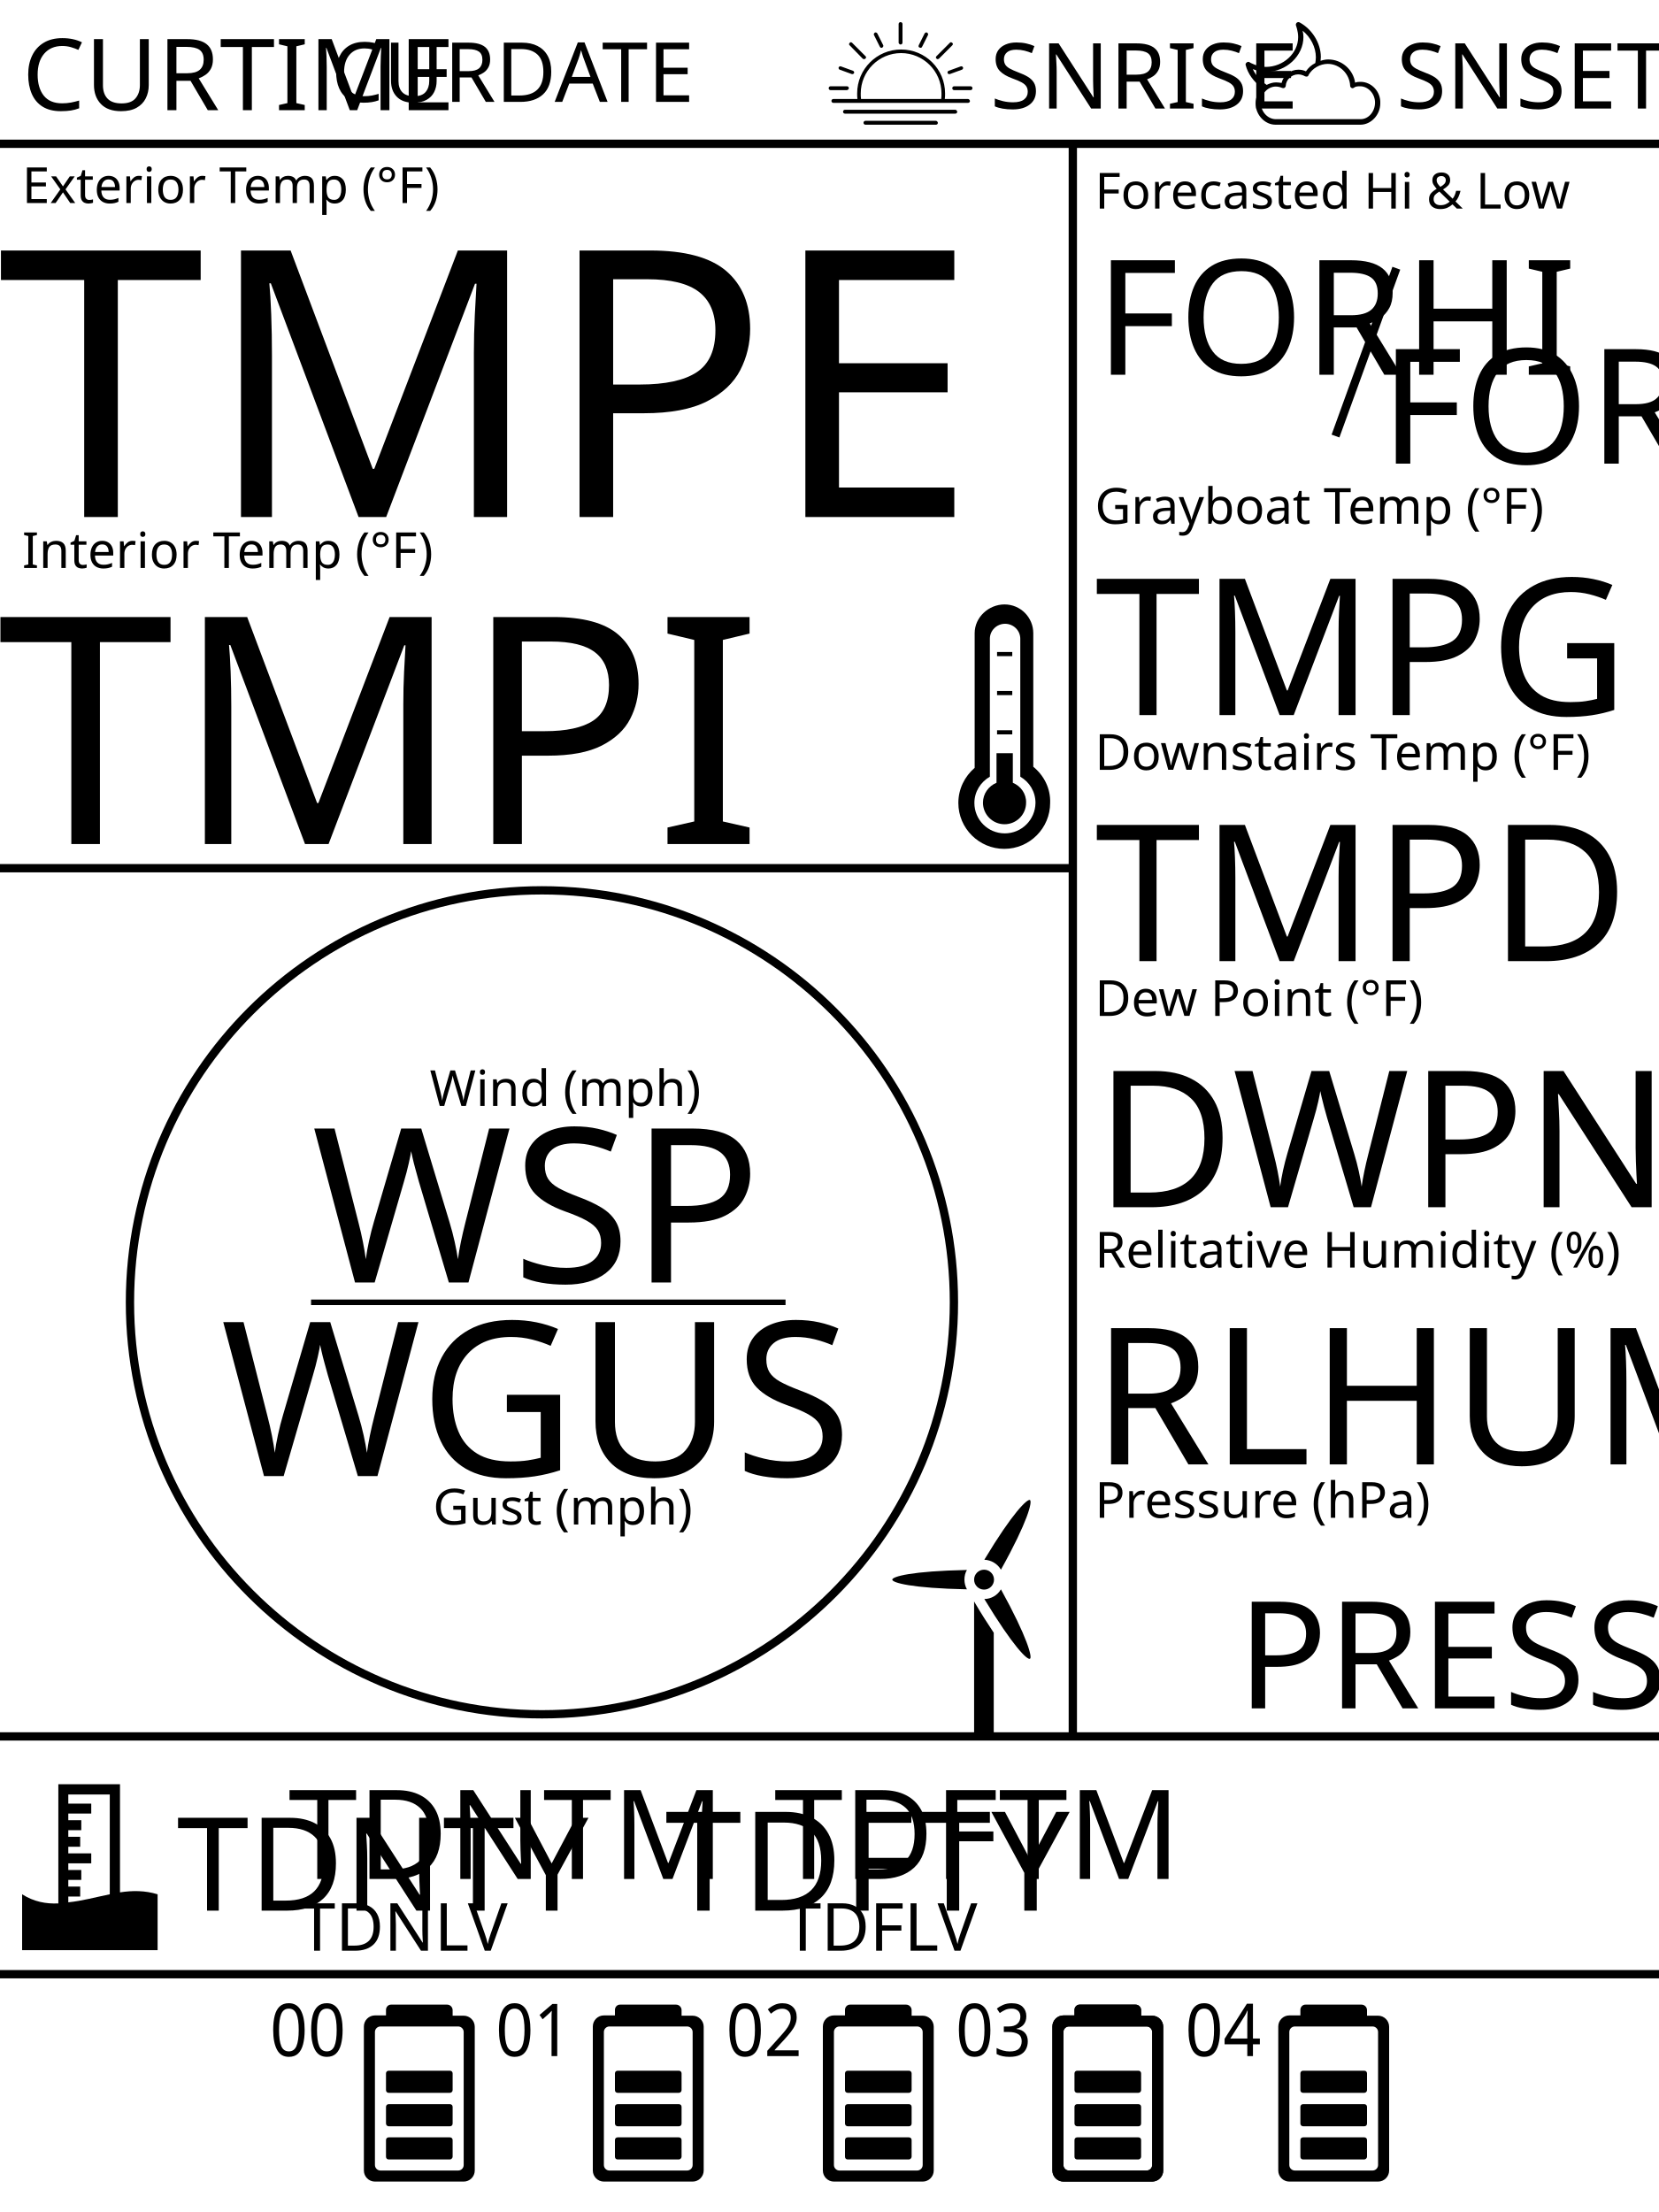
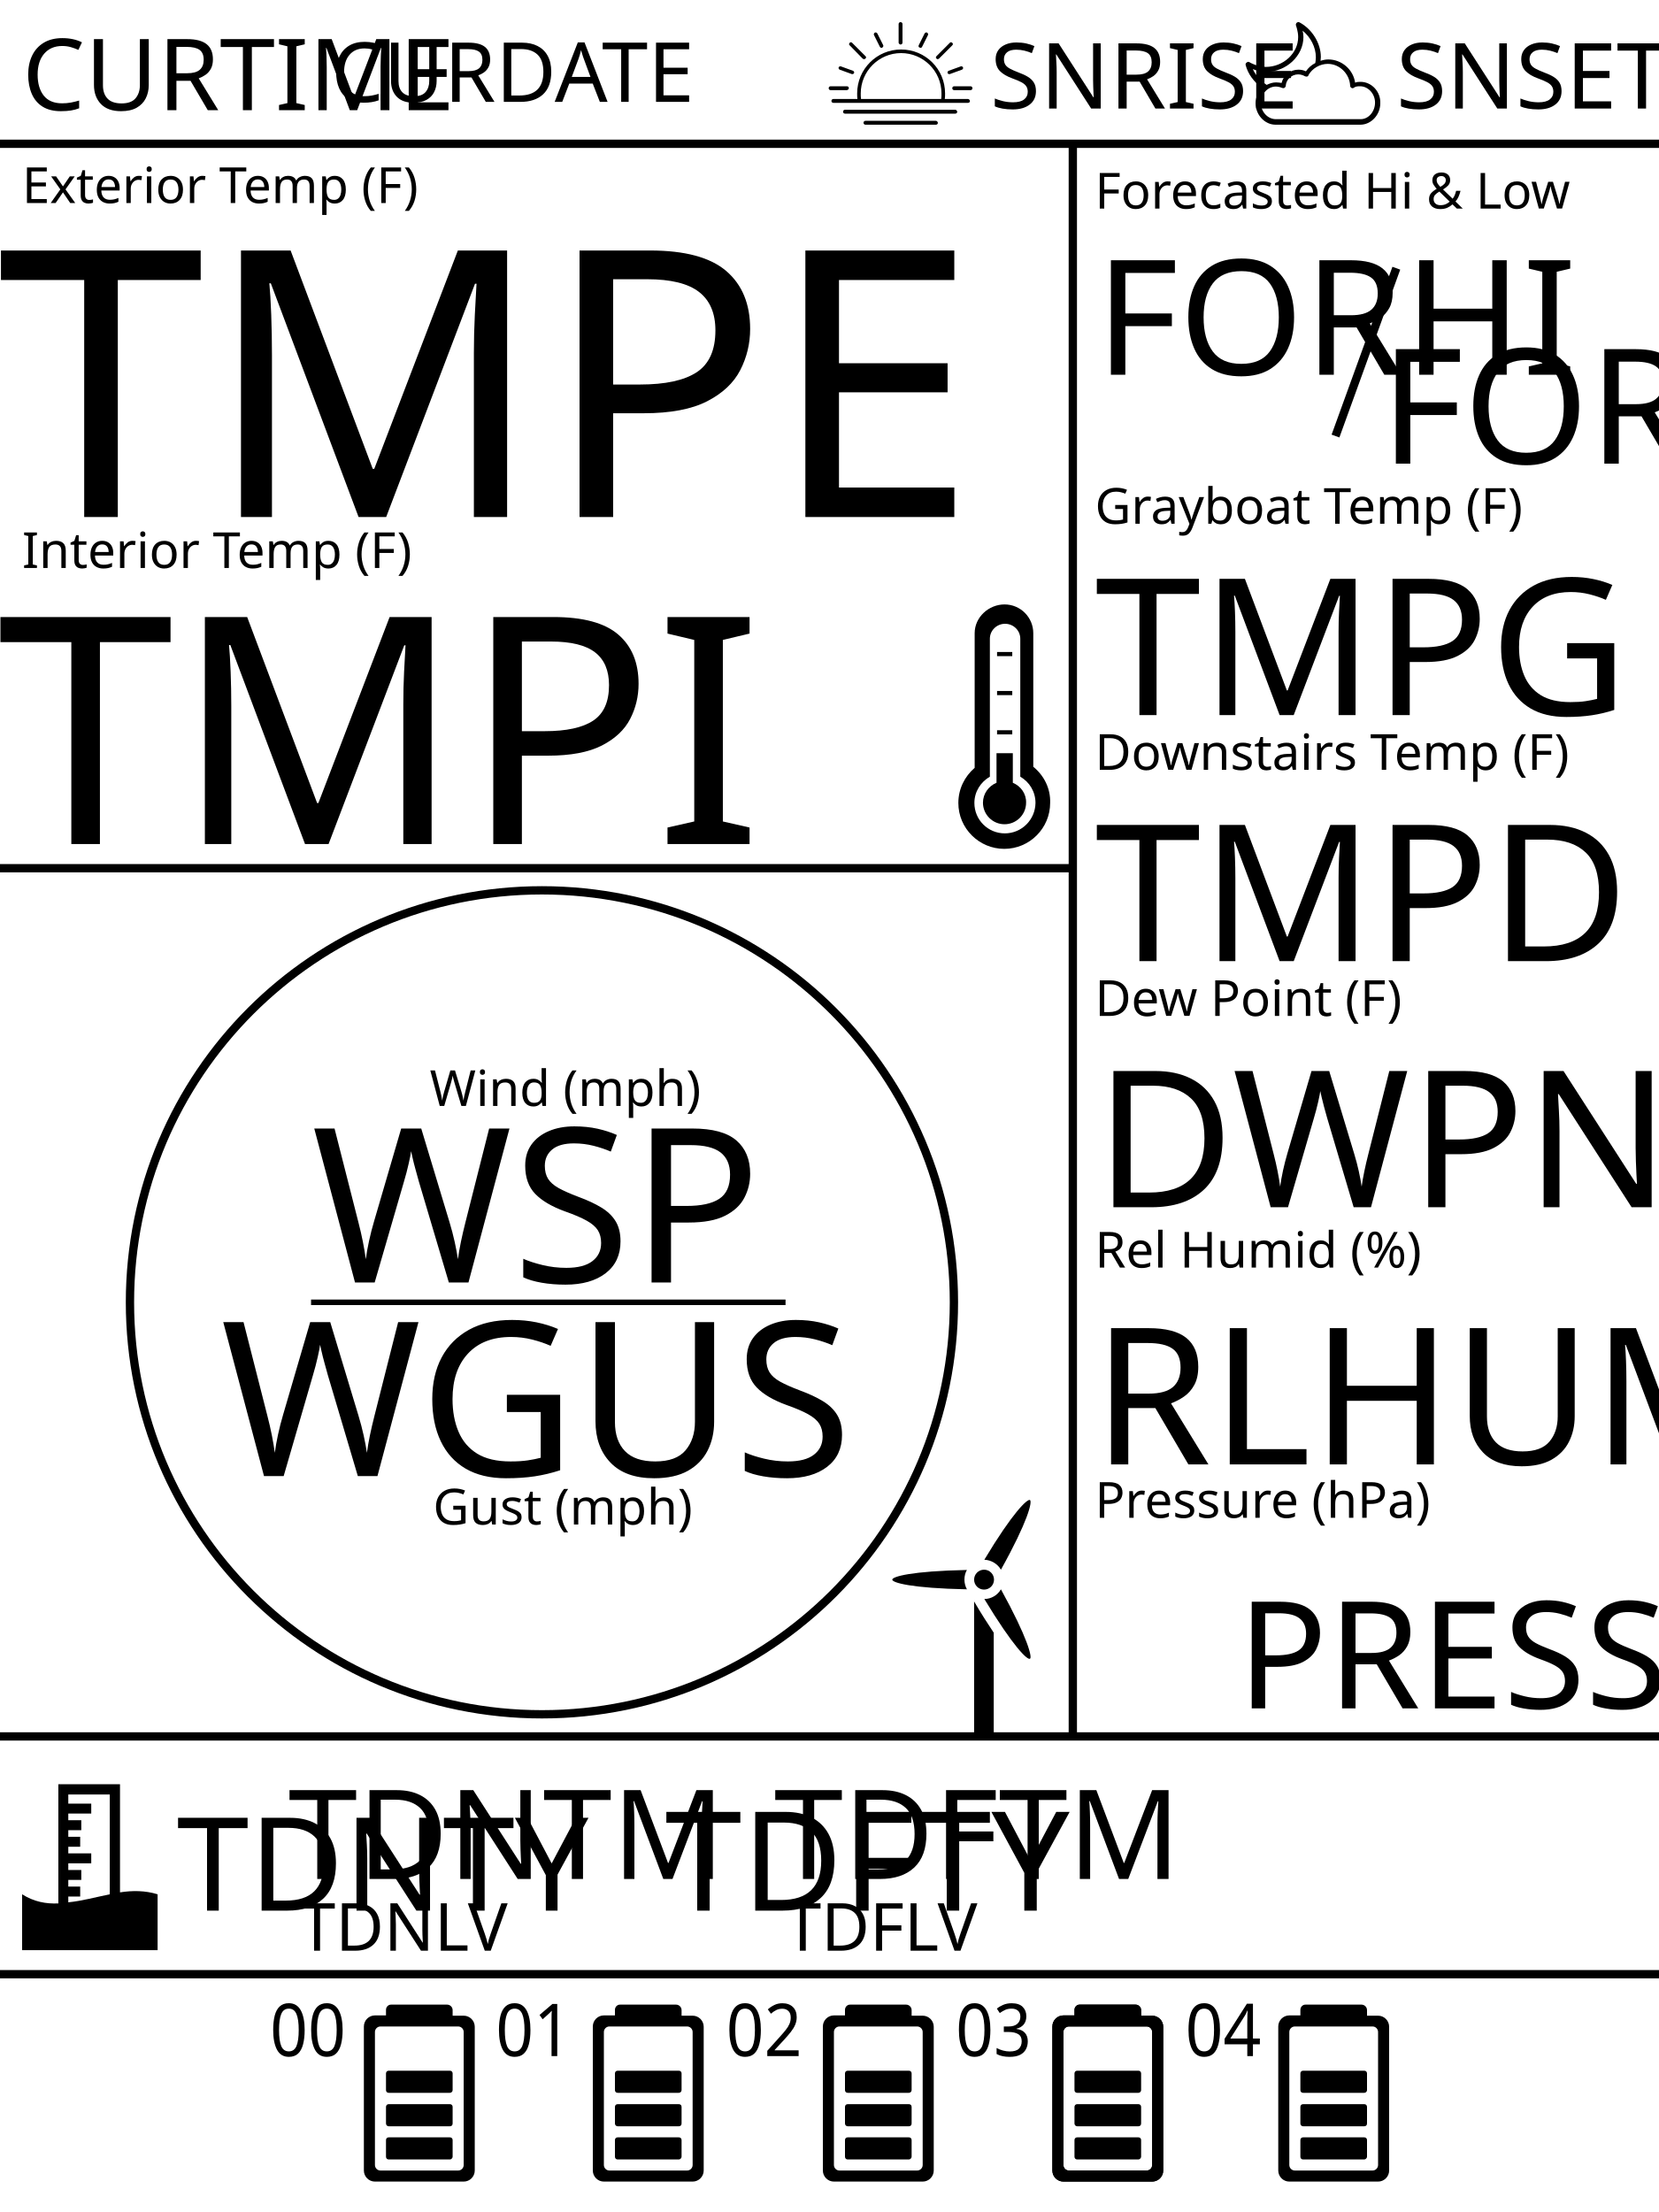
<svg xmlns="http://www.w3.org/2000/svg" version="1.1" id="Layer_1" x="0px" y="0px" viewBox="0 0 600 800" style="enable-background:new 0 0 600 800;" xml:space="preserve">
  <style type="text/css">
	.st0{fill:none;stroke:#000000;stroke-width:3;stroke-miterlimit:10;}
	.st1{font-family:'ArialMT';}
	.st2{font-size:26.4px;}
	.st3{fill-opacity:0;}
	.st4{font-size:45px;}
	.st5{font-size:24px;}
	.st6{font-size:47px;}
	.st7{font-size:50px;}
	.st8{font-size:78px;}
	.st9{font-size:18px;}
	.st10{fill:none;stroke:#000000;stroke-width:2;stroke-miterlimit:10;}
	.st11{font-size:69px;}
	.st12{font-size:54px;}
	.st13{font-size:58px;}
	.st14{font-size:135px;}
	.st15{font-size:115px;}
	.st16{font-size:33px;}
	.st17{font-size:36px;}
	.st18{font-size:30px;}
</style>
  <g id="layout">
    <line class="st0" x1="388" y1="52" x2="388" y2="628" />
    <line class="st0" x1="388" y1="314" x2="0" y2="314" />
    <line class="st0" x1="0" y1="714" x2="600" y2="714" />
    <line class="st0" x1="0" y1="628" x2="600" y2="628" />
    <line class="st0" x1="0" y1="52" x2="600" y2="52" />
  </g>
  <g id="battery_x5F_display">
    <text id="Sensor00" transform="matrix(0.9091 0 0 1 97.625 743.625)" class="st1 st2">00</text>
    <text id="Sensor01" transform="matrix(0.9091 0 0 1 179.2812 743.625)" class="st1 st2">01</text>
    <text id="Sensor02" transform="matrix(0.9091 0 0 1 262.6172 743.625)" class="st1 st2">02</text>
    <text id="Sensor03" transform="matrix(0.9091 0 0 1 345.625 743.625)" class="st1 st2">03</text>
    <text id="Sensor04" transform="matrix(0.9091 0 0 1 428.6641 743.625)" class="st1 st2">04</text>
    <g id="BatSens00">
      <path id="b00Bat4" class="st3" d="M139.7,726.8v2h-4c-2.2,0-4,1.8-4,4v52.3c-0.1,2.2,1.7,4,3.9,4h32.1c2.2,0,4-1.8,4-4V733    c0-2.2-1.8-4-4-4h-4v-2c0-1.1-0.9-2-2-2h-20.1C140.6,724.8,139.7,725.7,139.7,726.8z M165.7,732.9c1.1,0,2,0.9,2,2V783    c0,1.1-0.9,2-2,2h-28.1c-1.1,0-2-0.9-2-2v-48.2c0-1.1,0.9-2,2-2h28.1V732.9z M162.7,773c0.6,0,1,0.4,1,1v6c0,0.6-0.4,1-1,1h-22    c-0.6,0-1-0.4-1-1v-6c0-0.6,0.4-1,1-1H162.7z M162.7,760.9c0.6,0,1,0.4,1,1v6c0,0.6-0.4,1-1,1h-22c-0.6,0-1-0.4-1-1v-6    c0-0.6,0.4-1,1-1H162.7z M162.7,748.9c0.6,0,1,0.4,1,1v6c0,0.6-0.4,1-1,1h-22c-0.6,0-1-0.4-1-1v-6c0-0.6,0.4-1,1-1H162.7z     M162.7,736.9c0.6,0,1,0.4,1,1v6c0,0.6-0.4,1-1,1h-22c-0.6,0-1-0.4-1-1v-6c0-0.6,0.4-1,1-1H162.7z M140.7,760.9h22.1    c0.6,0,1,0.4,1,1v6c0,0.6-0.4,1-1,1h-22.1c-0.6,0-1-0.4-1-1v-6C139.7,761.4,140.1,760.9,140.7,760.9z M140.7,773h22.1    c0.6,0,1,0.4,1,1v6c0,0.6-0.4,1-1,1h-22.1c-0.6,0-1-0.4-1-1v-6C139.7,773.4,140.1,773,140.7,773z M140.7,736.9h22.1    c0.6,0,1,0.4,1,1v6c0,0.6-0.4,1-1,1h-22.1c-0.6,0-1-0.4-1-1v-6C139.7,737.3,140.1,736.9,140.7,736.9z M140.7,748.9h22.1    c0.6,0,1,0.4,1,1v6c0,0.6-0.4,1-1,1h-22.1c-0.6,0-1-0.4-1-1v-6C139.7,749.4,140.1,748.9,140.7,748.9z" />
      <path id="b00Bat3" d="M139.6,768v-6c0-0.6,0.4-1,1-1h22.1c0.6,0,1,0.4,1,1v6c0,0.6-0.4,1-1,1h-22.1C140,769,139.6,768.5,139.6,768    z M163.7,780v-6c0-0.6-0.4-1-1-1h-22.1c-0.6,0-1,0.4-1,1v6c0,0.6,0.4,1,1,1h22.1C163.2,781,163.7,780.5,163.7,780z M163.7,755.9    v-6c0-0.6-0.4-1-1-1h-22.1c-0.6,0-1,0.4-1,1v6c0,0.6,0.4,1,1,1h22.1C163.2,756.9,163.7,756.5,163.7,755.9z M139.6,726.9v2h-4    c-2.2,0-4,1.8-4,4V785c0,2.2,1.8,4,4,4h32.1c2.2,0,4-1.8,4-4v-52c0-2.2-1.8-4-4-4h-4v-2c0-1.1-0.9-2-2-2h-20.1    C140.5,724.9,139.6,725.8,139.6,726.9z M165.7,732.9c1.1,0,2,0.9,2,2V783c0,1.1-0.9,2-2,2h-28.1c-1.1,0-2-0.9-2-2v-48.1    c0-1.1,0.9-2,2-2H165.7z" />
      <path id="b00Bat2" class="st3" d="M139.6,768v-6c0-0.6,0.4-1,1-1h22.1c0.6,0,1,0.4,1,1v6c0,0.6-0.4,1-1,1h-22.1    C140,769,139.6,768.5,139.6,768z M163.7,780v-6c0-0.6-0.4-1-1-1h-22.1c-0.6,0-1,0.4-1,1v6c0,0.6,0.4,1,1,1h22.1    C163.2,781,163.7,780.5,163.7,780z M139.6,726.9v2h-4c-2.2,0-4,1.8-4,4V785c0,2.2,1.8,4,4,4h32.1c2.2,0,4-1.8,4-4v-52    c0-2.2-1.8-4-4-4h-4v-2c0-1.1-0.9-2-2-2h-20.1C140.5,724.9,139.6,725.8,139.6,726.9z M165.7,732.9c1.1,0,2,0.9,2,2V783    c0,1.1-0.9,2-2,2h-28.1c-1.1,0-2-0.9-2-2v-48.1c0-1.1,0.9-2,2-2H165.7z" />
      <path id="b00Bat1" class="st3" d="M163.7,780v-6c0-0.6-0.4-1-1-1h-22.1c-0.6,0-1,0.4-1,1v6c0,0.6,0.4,1,1,1h22.1    C163.3,781,163.7,780.5,163.7,780z M139.6,726.9v2h-4c-2.2,0-4,1.8-4,4V785c0,2.2,1.8,4,4,4h32.1c2.2,0,4-1.8,4-4v-52    c0-2.2-1.8-4-4-4h-4v-2c0-1.1-0.9-2-2-2h-20.1C140.6,724.9,139.6,725.8,139.6,726.9z M165.7,732.9c1.1,0,2,0.9,2,2V783    c0,1.1-0.9,2-2,2h-28.1c-1.1,0-2-0.9-2-2v-48.1c0-1.1,0.9-2,2-2H165.7z" />
      <path id="b00Bat0" class="st3" d="M139.6,726.9v2h-4c-2.2,0-4,1.8-4,4V785c0,2.2,1.8,4,4,4h32.1c2.2,0,4-1.8,4-4v-52    c0-2.2-1.8-4-4-4h-4v-2c0-1.1-0.9-2-2-2h-20.1C140.6,724.9,139.6,725.8,139.6,726.9z M165.7,732.9c1.1,0,2,0.9,2,2V783    c0,1.1-0.9,2-2,2h-28.1c-1.1,0-2-0.9-2-2v-48.1c0-1.1,0.9-2,2-2H165.7z" />
    </g>
    <g id="BatSens01">
      <path id="b01Bat4" class="st3" d="M222.5,726.8v2h-4c-2.2,0-4,1.8-4,4v52.3c-0.1,2.2,1.7,4,3.9,4h32.1c2.2,0,4-1.8,4-4V733    c0-2.2-1.8-4-4-4h-4v-2c0-1.1-0.9-2-2-2h-20.1C223.4,724.8,222.5,725.7,222.5,726.8z M248.5,732.9c1.1,0,2,0.9,2,2V783    c0,1.1-0.9,2-2,2h-28.1c-1.1,0-2-0.9-2-2v-48.2c0-1.1,0.9-2,2-2h28.1V732.9z M245.5,773c0.6,0,1,0.4,1,1v6c0,0.6-0.4,1-1,1h-22    c-0.6,0-1-0.4-1-1v-6c0-0.6,0.4-1,1-1H245.5z M245.5,760.9c0.6,0,1,0.4,1,1v6c0,0.6-0.4,1-1,1h-22c-0.6,0-1-0.4-1-1v-6    c0-0.6,0.4-1,1-1H245.5z M245.5,748.9c0.6,0,1,0.4,1,1v6c0,0.6-0.4,1-1,1h-22c-0.6,0-1-0.4-1-1v-6c0-0.6,0.4-1,1-1H245.5z     M245.5,736.9c0.6,0,1,0.4,1,1v6c0,0.6-0.4,1-1,1h-22c-0.6,0-1-0.4-1-1v-6c0-0.6,0.4-1,1-1H245.5z M223.5,760.9h22.1    c0.6,0,1,0.4,1,1v6c0,0.6-0.4,1-1,1h-22.1c-0.6,0-1-0.4-1-1v-6C222.5,761.4,222.9,760.9,223.5,760.9z M223.5,773h22.1    c0.6,0,1,0.4,1,1v6c0,0.6-0.4,1-1,1h-22.1c-0.6,0-1-0.4-1-1v-6C222.5,773.4,222.9,773,223.5,773z M223.5,736.9h22.1    c0.6,0,1,0.4,1,1v6c0,0.6-0.4,1-1,1h-22.1c-0.6,0-1-0.4-1-1v-6C222.5,737.3,222.9,736.9,223.5,736.9z M223.5,748.9h22.1    c0.6,0,1,0.4,1,1v6c0,0.6-0.4,1-1,1h-22.1c-0.6,0-1-0.4-1-1v-6C222.5,749.4,222.9,748.9,223.5,748.9z" />
      <path id="b01Bat3" d="M222.4,768v-6c0-0.6,0.4-1,1-1h22.1c0.6,0,1,0.4,1,1v6c0,0.6-0.4,1-1,1h-22.1    C222.8,769,222.4,768.5,222.4,768z M246.5,780v-6c0-0.6-0.4-1-1-1h-22.1c-0.6,0-1,0.4-1,1v6c0,0.6,0.4,1,1,1h22.1    C246,781,246.5,780.5,246.5,780z M246.5,755.9v-6c0-0.6-0.4-1-1-1h-22.1c-0.6,0-1,0.4-1,1v6c0,0.6,0.4,1,1,1h22.1    C246,756.9,246.5,756.5,246.5,755.9z M222.4,726.9v2h-4c-2.2,0-4,1.8-4,4V785c0,2.2,1.8,4,4,4h32.1c2.2,0,4-1.8,4-4v-52    c0-2.2-1.8-4-4-4h-4v-2c0-1.1-0.9-2-2-2h-20.1C223.3,724.9,222.4,725.8,222.4,726.9z M248.5,732.9c1.1,0,2,0.9,2,2V783    c0,1.1-0.9,2-2,2h-28.1c-1.1,0-2-0.9-2-2v-48.1c0-1.1,0.9-2,2-2H248.5z" />
      <path id="b01Bat2" class="st3" d="M222.4,768v-6c0-0.6,0.4-1,1-1h22.1c0.6,0,1,0.4,1,1v6c0,0.6-0.4,1-1,1h-22.1    C222.8,769,222.4,768.5,222.4,768z M246.5,780v-6c0-0.6-0.4-1-1-1h-22.1c-0.6,0-1,0.4-1,1v6c0,0.6,0.4,1,1,1h22.1    C246,781,246.5,780.5,246.5,780z M222.4,726.9v2h-4c-2.2,0-4,1.8-4,4V785c0,2.2,1.8,4,4,4h32.1c2.2,0,4-1.8,4-4v-52    c0-2.2-1.8-4-4-4h-4v-2c0-1.1-0.9-2-2-2h-20.1C223.3,724.9,222.4,725.8,222.4,726.9z M248.5,732.9c1.1,0,2,0.9,2,2V783    c0,1.1-0.9,2-2,2h-28.1c-1.1,0-2-0.9-2-2v-48.1c0-1.1,0.9-2,2-2H248.5z" />
      <path id="b01Bat1" class="st3" d="M246.5,780v-6c0-0.6-0.4-1-1-1h-22.1c-0.6,0-1,0.4-1,1v6c0,0.6,0.4,1,1,1h22.1    C246.1,781,246.5,780.5,246.5,780z M222.4,726.9v2h-4c-2.2,0-4,1.8-4,4V785c0,2.2,1.8,4,4,4h32.1c2.2,0,4-1.8,4-4v-52    c0-2.2-1.8-4-4-4h-4v-2c0-1.1-0.9-2-2-2h-20.1C223.4,724.9,222.4,725.8,222.4,726.9z M248.5,732.9c1.1,0,2,0.9,2,2V783    c0,1.1-0.9,2-2,2h-28.1c-1.1,0-2-0.9-2-2v-48.1c0-1.1,0.9-2,2-2H248.5z" />
      <path id="b01Bat0" class="st3" d="M222.4,726.9v2h-4c-2.2,0-4,1.8-4,4V785c0,2.2,1.8,4,4,4h32.1c2.2,0,4-1.8,4-4v-52    c0-2.2-1.8-4-4-4h-4v-2c0-1.1-0.9-2-2-2h-20.1C223.4,724.9,222.4,725.8,222.4,726.9z M248.5,732.9c1.1,0,2,0.9,2,2V783    c0,1.1-0.9,2-2,2h-28.1c-1.1,0-2-0.9-2-2v-48.1c0-1.1,0.9-2,2-2H248.5z" />
    </g>
    <g id="BatSens02">
      <path id="b02Bat4" class="st3" d="M305.7,726.8v2h-4c-2.2,0-4,1.8-4,4v52.3c-0.1,2.2,1.7,4,3.9,4h32.1c2.2,0,4-1.8,4-4V733    c0-2.2-1.8-4-4-4h-4v-2c0-1.1-0.9-2-2-2h-20.1C306.6,724.8,305.7,725.7,305.7,726.8z M331.7,732.9c1.1,0,2,0.9,2,2V783    c0,1.1-0.9,2-2,2h-28.1c-1.1,0-2-0.9-2-2v-48.2c0-1.1,0.9-2,2-2h28.1V732.9z M328.7,773c0.6,0,1,0.4,1,1v6c0,0.6-0.4,1-1,1h-22    c-0.6,0-1-0.4-1-1v-6c0-0.6,0.4-1,1-1H328.7z M328.7,760.9c0.6,0,1,0.4,1,1v6c0,0.6-0.4,1-1,1h-22c-0.6,0-1-0.4-1-1v-6    c0-0.6,0.4-1,1-1H328.7z M328.7,748.9c0.6,0,1,0.4,1,1v6c0,0.6-0.4,1-1,1h-22c-0.6,0-1-0.4-1-1v-6c0-0.6,0.4-1,1-1H328.7z     M328.7,736.9c0.6,0,1,0.4,1,1v6c0,0.6-0.4,1-1,1h-22c-0.6,0-1-0.4-1-1v-6c0-0.6,0.4-1,1-1H328.7z M306.7,760.9h22.1    c0.6,0,1,0.4,1,1v6c0,0.6-0.4,1-1,1h-22.1c-0.6,0-1-0.4-1-1v-6C305.7,761.4,306.1,760.9,306.7,760.9z M306.7,773h22.1    c0.6,0,1,0.4,1,1v6c0,0.6-0.4,1-1,1h-22.1c-0.6,0-1-0.4-1-1v-6C305.7,773.4,306.1,773,306.7,773z M306.7,736.9h22.1    c0.6,0,1,0.4,1,1v6c0,0.6-0.4,1-1,1h-22.1c-0.6,0-1-0.4-1-1v-6C305.7,737.3,306.1,736.9,306.7,736.9z M306.7,748.9h22.1    c0.6,0,1,0.4,1,1v6c0,0.6-0.4,1-1,1h-22.1c-0.6,0-1-0.4-1-1v-6C305.7,749.4,306.1,748.9,306.7,748.9z" />
      <path id="b02Bat3" d="M305.6,768v-6c0-0.6,0.4-1,1-1h22.1c0.6,0,1,0.4,1,1v6c0,0.6-0.4,1-1,1h-22.1C306,769,305.6,768.5,305.6,768    z M329.7,780v-6c0-0.6-0.4-1-1-1h-22.1c-0.6,0-1,0.4-1,1v6c0,0.6,0.4,1,1,1h22.1C329.2,781,329.7,780.5,329.7,780z M329.7,755.9    v-6c0-0.6-0.4-1-1-1h-22.1c-0.6,0-1,0.4-1,1v6c0,0.6,0.4,1,1,1h22.1C329.2,756.9,329.7,756.5,329.7,755.9z M305.6,726.9v2h-4    c-2.2,0-4,1.8-4,4V785c0,2.2,1.8,4,4,4h32.1c2.2,0,4-1.8,4-4v-52c0-2.2-1.8-4-4-4h-4v-2c0-1.1-0.9-2-2-2h-20.1    C306.5,724.9,305.6,725.8,305.6,726.9z M331.7,732.9c1.1,0,2,0.9,2,2V783c0,1.1-0.9,2-2,2h-28.1c-1.1,0-2-0.9-2-2v-48.1    c0-1.1,0.9-2,2-2H331.7z" />
      <path id="b02Bat2" class="st3" d="M305.6,768v-6c0-0.6,0.4-1,1-1h22.1c0.6,0,1,0.4,1,1v6c0,0.6-0.4,1-1,1h-22.1    C306,769,305.6,768.5,305.6,768z M329.7,780v-6c0-0.6-0.4-1-1-1h-22.1c-0.6,0-1,0.4-1,1v6c0,0.6,0.4,1,1,1h22.1    C329.2,781,329.7,780.5,329.7,780z M305.6,726.9v2h-4c-2.2,0-4,1.8-4,4V785c0,2.2,1.8,4,4,4h32.1c2.2,0,4-1.8,4-4v-52    c0-2.2-1.8-4-4-4h-4v-2c0-1.1-0.9-2-2-2h-20.1C306.5,724.9,305.6,725.8,305.6,726.9z M331.7,732.9c1.1,0,2,0.9,2,2V783    c0,1.1-0.9,2-2,2h-28.1c-1.1,0-2-0.9-2-2v-48.1c0-1.1,0.9-2,2-2H331.7z" />
      <path id="b02Bat1" class="st3" d="M329.7,780v-6c0-0.6-0.4-1-1-1h-22.1c-0.6,0-1,0.4-1,1v6c0,0.6,0.4,1,1,1h22.1    C329.3,781,329.7,780.5,329.7,780z M305.6,726.9v2h-4c-2.2,0-4,1.8-4,4V785c0,2.2,1.8,4,4,4h32.1c2.2,0,4-1.8,4-4v-52    c0-2.2-1.8-4-4-4h-4v-2c0-1.1-0.9-2-2-2h-20.1C306.6,724.9,305.6,725.8,305.6,726.9z M331.7,732.9c1.1,0,2,0.9,2,2V783    c0,1.1-0.9,2-2,2h-28.1c-1.1,0-2-0.9-2-2v-48.1c0-1.1,0.9-2,2-2H331.7z" />
      <path id="b02Bat0" class="st3" d="M305.6,726.9v2h-4c-2.2,0-4,1.8-4,4V785c0,2.2,1.8,4,4,4h32.1c2.2,0,4-1.8,4-4v-52    c0-2.2-1.8-4-4-4h-4v-2c0-1.1-0.9-2-2-2h-20.1C306.6,724.9,305.6,725.8,305.6,726.9z M331.7,732.9c1.1,0,2,0.9,2,2V783    c0,1.1-0.9,2-2,2h-28.1c-1.1,0-2-0.9-2-2v-48.1c0-1.1,0.9-2,2-2H331.7z" />
    </g>
    <g id="BatSens03">
      <path id="b03Bat4" class="st3" d="M388.7,726.8v2h-4c-2.2,0-4,1.8-4,4v52.3c-0.1,2.2,1.7,4,3.9,4h32.1c2.2,0,4-1.8,4-4V733    c0-2.2-1.8-4-4-4h-4v-2c0-1.1-0.9-2-2-2h-20.1C389.6,724.8,388.7,725.7,388.7,726.8z M414.7,732.9c1.1,0,2,0.9,2,2V783    c0,1.1-0.9,2-2,2h-28.1c-1.1,0-2-0.9-2-2v-48.2c0-1.1,0.9-2,2-2h28.1V732.9z M411.7,773c0.6,0,1,0.4,1,1v6c0,0.6-0.4,1-1,1h-22    c-0.6,0-1-0.4-1-1v-6c0-0.6,0.4-1,1-1H411.7z M411.7,760.9c0.6,0,1,0.4,1,1v6c0,0.6-0.4,1-1,1h-22c-0.6,0-1-0.4-1-1v-6    c0-0.6,0.4-1,1-1H411.7z M411.7,748.9c0.6,0,1,0.4,1,1v6c0,0.6-0.4,1-1,1h-22c-0.6,0-1-0.4-1-1v-6c0-0.6,0.4-1,1-1H411.7z     M411.7,736.9c0.6,0,1,0.4,1,1v6c0,0.6-0.4,1-1,1h-22c-0.6,0-1-0.4-1-1v-6c0-0.6,0.4-1,1-1H411.7z M389.7,760.9h22.1    c0.6,0,1,0.4,1,1v6c0,0.6-0.4,1-1,1h-22.1c-0.6,0-1-0.4-1-1v-6C388.7,761.4,389.1,760.9,389.7,760.9z M389.7,773h22.1    c0.6,0,1,0.4,1,1v6c0,0.6-0.4,1-1,1h-22.1c-0.6,0-1-0.4-1-1v-6C388.7,773.4,389.1,773,389.7,773z M389.7,736.9h22.1    c0.6,0,1,0.4,1,1v6c0,0.6-0.4,1-1,1h-22.1c-0.6,0-1-0.4-1-1v-6C388.7,737.3,389.1,736.9,389.7,736.9z M389.7,748.9h22.1    c0.6,0,1,0.4,1,1v6c0,0.6-0.4,1-1,1h-22.1c-0.6,0-1-0.4-1-1v-6C388.7,749.4,389.1,748.9,389.7,748.9z" />
      <path id="b03Bat3" d="M388.6,768v-6c0-0.6,0.4-1,1-1h22.1c0.6,0,1,0.4,1,1v6c0,0.6-0.4,1-1,1h-22.1C389,769,388.6,768.5,388.6,768    z M412.7,780v-6c0-0.6-0.4-1-1-1h-22.1c-0.6,0-1,0.4-1,1v6c0,0.6,0.4,1,1,1h22.1C412.2,781,412.7,780.5,412.7,780z M412.7,755.9    v-6c0-0.6-0.4-1-1-1h-22.1c-0.6,0-1,0.4-1,1v6c0,0.6,0.4,1,1,1h22.1C412.2,756.9,412.7,756.5,412.7,755.9z M388.6,726.9v2h-4    c-2.2,0-4,1.8-4,4V785c0,2.2,1.8,4,4,4h32.1c2.2,0,4-1.8,4-4v-52c0-2.2-1.8-4-4-4h-4v-2c0-1.1-0.9-2-2-2h-20.1    C389.5,724.9,388.6,725.8,388.6,726.9z M414.7,732.9c1.1,0,2,0.9,2,2V783c0,1.1-0.9,2-2,2h-28.1c-1.1,0-2-0.9-2-2v-48.1    c0-1.1,0.9-2,2-2H414.7z" />
      <path id="b03Bat2" class="st3" d="M388.6,768v-6c0-0.6,0.4-1,1-1h22.1c0.6,0,1,0.4,1,1v6c0,0.6-0.4,1-1,1h-22.1    C389,769,388.6,768.5,388.6,768z M412.7,780v-6c0-0.6-0.4-1-1-1h-22.1c-0.6,0-1,0.4-1,1v6c0,0.6,0.4,1,1,1h22.1    C412.2,781,412.7,780.5,412.7,780z M388.6,726.9v2h-4c-2.2,0-4,1.8-4,4V785c0,2.2,1.8,4,4,4h32.1c2.2,0,4-1.8,4-4v-52    c0-2.2-1.8-4-4-4h-4v-2c0-1.1-0.9-2-2-2h-20.1C389.5,724.9,388.6,725.8,388.6,726.9z M414.7,732.9c1.1,0,2,0.9,2,2V783    c0,1.1-0.9,2-2,2h-28.1c-1.1,0-2-0.9-2-2v-48.1c0-1.1,0.9-2,2-2H414.7z" />
      <path id="b03Bat1" class="st3" d="M412.7,780v-6c0-0.6-0.4-1-1-1h-22.1c-0.6,0-1,0.4-1,1v6c0,0.6,0.4,1,1,1h22.1    C412.3,781,412.7,780.5,412.7,780z M388.6,726.9v2h-4c-2.2,0-4,1.8-4,4V785c0,2.2,1.8,4,4,4h32.1c2.2,0,4-1.8,4-4v-52    c0-2.2-1.8-4-4-4h-4v-2c0-1.1-0.9-2-2-2h-20.1C389.6,724.9,388.6,725.8,388.6,726.9z M414.7,732.9c1.1,0,2,0.9,2,2V783    c0,1.1-0.9,2-2,2h-28.1c-1.1,0-2-0.9-2-2v-48.1c0-1.1,0.9-2,2-2H414.7z" />
      <path id="b03Bat0" d="M388.6,726.9v2h-4c-2.2,0-4,1.8-4,4V785c0,2.2,1.8,4,4,4h32.1c2.2,0,4-1.8,4-4v-52c0-2.2-1.8-4-4-4h-4v-2    c0-1.1-0.9-2-2-2h-20.1C389.6,724.9,388.6,725.8,388.6,726.9z M414.7,732.9c1.1,0,2,0.9,2,2V783c0,1.1-0.9,2-2,2h-28.1    c-1.1,0-2-0.9-2-2v-48.1c0-1.1,0.9-2,2-2H414.7z" />
    </g>
    <g id="BatSens04">
      <path id="b04Bat4" class="st3" d="M470.4,726.8v2h-4c-2.2,0-4,1.8-4,4v52.3c-0.1,2.2,1.7,4,3.9,4h32.1c2.2,0,4-1.8,4-4V733    c0-2.2-1.8-4-4-4h-4v-2c0-1.1-0.9-2-2-2h-20.1C471.3,724.8,470.4,725.7,470.4,726.8z M496.4,732.9c1.1,0,2,0.9,2,2V783    c0,1.1-0.9,2-2,2h-28.1c-1.1,0-2-0.9-2-2v-48.2c0-1.1,0.9-2,2-2h28.1V732.9z M493.4,773c0.6,0,1,0.4,1,1v6c0,0.6-0.4,1-1,1h-22    c-0.6,0-1-0.4-1-1v-6c0-0.6,0.4-1,1-1H493.4z M493.4,760.9c0.6,0,1,0.4,1,1v6c0,0.6-0.4,1-1,1h-22c-0.6,0-1-0.4-1-1v-6    c0-0.6,0.4-1,1-1H493.4z M493.4,748.9c0.6,0,1,0.4,1,1v6c0,0.6-0.4,1-1,1h-22c-0.6,0-1-0.4-1-1v-6c0-0.6,0.4-1,1-1H493.4z     M493.4,736.9c0.6,0,1,0.4,1,1v6c0,0.6-0.4,1-1,1h-22c-0.6,0-1-0.4-1-1v-6c0-0.6,0.4-1,1-1H493.4z M471.4,760.9h22.1    c0.6,0,1,0.4,1,1v6c0,0.6-0.4,1-1,1h-22.1c-0.6,0-1-0.4-1-1v-6C470.4,761.4,470.8,760.9,471.4,760.9z M471.4,773h22.1    c0.6,0,1,0.4,1,1v6c0,0.6-0.4,1-1,1h-22.1c-0.6,0-1-0.4-1-1v-6C470.4,773.4,470.8,773,471.4,773z M471.4,736.9h22.1    c0.6,0,1,0.4,1,1v6c0,0.6-0.4,1-1,1h-22.1c-0.6,0-1-0.4-1-1v-6C470.4,737.3,470.8,736.9,471.4,736.9z M471.4,748.9h22.1    c0.6,0,1,0.4,1,1v6c0,0.6-0.4,1-1,1h-22.1c-0.6,0-1-0.4-1-1v-6C470.4,749.4,470.8,748.9,471.4,748.9z" />
      <path id="b04Bat3" d="M470.3,768v-6c0-0.6,0.4-1,1-1h22.1c0.6,0,1,0.4,1,1v6c0,0.6-0.4,1-1,1h-22.1    C470.7,769,470.3,768.5,470.3,768z M494.4,780v-6c0-0.6-0.4-1-1-1h-22.1c-0.6,0-1,0.4-1,1v6c0,0.6,0.4,1,1,1h22.1    C493.9,781,494.4,780.5,494.4,780z M494.4,755.9v-6c0-0.6-0.4-1-1-1h-22.1c-0.6,0-1,0.4-1,1v6c0,0.6,0.4,1,1,1h22.1    C493.9,756.9,494.4,756.5,494.4,755.9z M470.3,726.9v2h-4c-2.2,0-4,1.8-4,4V785c0,2.2,1.8,4,4,4h32.1c2.2,0,4-1.8,4-4v-52    c0-2.2-1.8-4-4-4h-4v-2c0-1.1-0.9-2-2-2h-20.1C471.2,724.9,470.3,725.8,470.3,726.9z M496.4,732.9c1.1,0,2,0.9,2,2V783    c0,1.1-0.9,2-2,2h-28.1c-1.1,0-2-0.9-2-2v-48.1c0-1.1,0.9-2,2-2H496.4z" />
      <path id="b04Bat2" class="st3" d="M470.3,768v-6c0-0.6,0.4-1,1-1h22.1c0.6,0,1,0.4,1,1v6c0,0.6-0.4,1-1,1h-22.1    C470.7,769,470.3,768.5,470.3,768z M494.4,780v-6c0-0.6-0.4-1-1-1h-22.1c-0.6,0-1,0.4-1,1v6c0,0.6,0.4,1,1,1h22.1    C493.9,781,494.4,780.5,494.4,780z M470.3,726.9v2h-4c-2.2,0-4,1.8-4,4V785c0,2.2,1.8,4,4,4h32.1c2.2,0,4-1.8,4-4v-52    c0-2.2-1.8-4-4-4h-4v-2c0-1.1-0.9-2-2-2h-20.1C471.2,724.9,470.3,725.8,470.3,726.9z M496.4,732.9c1.1,0,2,0.9,2,2V783    c0,1.1-0.9,2-2,2h-28.1c-1.1,0-2-0.9-2-2v-48.1c0-1.1,0.9-2,2-2H496.4z" />
      <path id="b04Bat1" class="st3" d="M494.4,780v-6c0-0.6-0.4-1-1-1h-22.1c-0.6,0-1,0.4-1,1v6c0,0.6,0.4,1,1,1h22.1    C494,781,494.4,780.5,494.4,780z M470.3,726.9v2h-4c-2.2,0-4,1.8-4,4V785c0,2.2,1.8,4,4,4h32.1c2.2,0,4-1.8,4-4v-52    c0-2.2-1.8-4-4-4h-4v-2c0-1.1-0.9-2-2-2h-20.1C471.3,724.9,470.3,725.8,470.3,726.9z M496.4,732.9c1.1,0,2,0.9,2,2V783    c0,1.1-0.9,2-2,2h-28.1c-1.1,0-2-0.9-2-2v-48.1c0-1.1,0.9-2,2-2H496.4z" />
      <path id="b04Bat0" class="st3" d="M470.3,726.9v2h-4c-2.2,0-4,1.8-4,4V785c0,2.2,1.8,4,4,4h32.1c2.2,0,4-1.8,4-4v-52    c0-2.2-1.8-4-4-4h-4v-2c0-1.1-0.9-2-2-2h-20.1C471.3,724.9,470.3,725.8,470.3,726.9z M496.4,732.9c1.1,0,2,0.9,2,2V783    c0,1.1-0.9,2-2,2h-28.1c-1.1,0-2-0.9-2-2v-48.1c0-1.1,0.9-2,2-2H496.4z" />
    </g>
  </g>
  <g id="tide_x5F_display">
    <path d="M8,705.3v-20.2c4.3,2.7,8.6,3.5,13.1,3.3v-43.1h22.3v39.1c4.5-0.7,9.1-0.7,13.6,0.7v20.2H8z M39.7,685.1V649h-15v3.3H33   v3.6h-8.3v2.4h4.7v3.6h-4.7v2.4H29v3.6h-4.3v2.4H33v3.6h-8.3v2.4h4.7v3.6h-4.7v2.4H29v3.6h-4.3v2.1   C29.7,687.5,34.7,686.1,39.7,685.1z" />
    <text transform="matrix(1 0 0 1 104.254 679.5577)" class="st1 st4">TDNTM</text>
    <text transform="matrix(1 0 0 1 108.0002 705.4993)" class="st1 st5">TDNLV</text>
    <text transform="matrix(1 0 0 1 63.9269 690.9996)" class="st1 st6">TDNTY</text>
    <text transform="matrix(1 0 0 1 279.9269 679.5577)" class="st1 st4">TDFTM</text>
    <text transform="matrix(1 0 0 1 283.6731 705.4993)" class="st1 st5">TDFLV</text>
    <text transform="matrix(1 0 0 1 240.5004 690.9996)" class="st1 st7">TDFTY</text>
  </g>
  <g id="wind_x5F_display">
    <g id="Windmill_x5F_Gfx">
      <circle cx="355.9" cy="571.3" r="3.6" />
      <path d="M362,567.7c9.8-17.6,11.4-24.6,10.5-25.2c-0.9-0.5-6.2,4.4-16.5,21.6C358.5,564.2,360.8,565.6,362,567.7z" />
      <path d="M348.8,571.3c0-1.3,0.3-2.5,0.9-3.5c-20.1,0.4-27,2.4-27,3.5s6.9,3.1,27,3.5C349.1,573.7,348.8,572.5,348.8,571.3z" />
      <path d="M362,574.8c-1.2,2.1-3.5,3.5-6,3.5c10.4,17.2,15.6,22.2,16.5,21.6C373.4,599.5,371.7,592.4,362,574.8z" />
      <path d="M352.3,579.2v1.5v47.4h7.1v-37.6C357.4,587.5,355,583.8,352.3,579.2z" />
    </g>
    <path id="wdno" class="st3" d="M214.4,338.7l-15.5-15.5c0,0,0,0,0-0.1c-0.6-0.6-1.2-0.9-2-1.1c0,0,0,0-0.1,0   c-0.3-0.1-0.5-0.1-0.8-0.1l0,0l0,0c-0.3,0-0.5,0-0.8,0.1c0,0,0,0-0.1,0c-0.7,0.2-1.4,0.5-2,1.1c0,0,0,0,0,0.1l-15.5,15.5   c-1.6,1.6-1.6,4.1,0,5.7s4.1,1.6,5.7,0l8.7-8.7V363c0,2.2,1.8,4,4,4s4-1.8,4-4v-27.3l8.7,8.7c1.6,1.6,4.1,1.6,5.7,0   S215.9,340.3,214.4,338.7z" />
    <path id="wdso" class="st3" d="M177.6,603.3l15.5,15.5c0,0,0,0,0,0.1c0.6,0.6,1.2,0.9,2,1.1c0,0,0,0,0.1,0c0.3,0.1,0.5,0.1,0.8,0.1   l0,0l0,0c0.3,0,0.5,0,0.8-0.1c0,0,0,0,0.1,0c0.7-0.2,1.4-0.5,2-1.1c0,0,0,0,0-0.1l15.5-15.5c1.6-1.6,1.6-4.1,0-5.7s-4.1-1.6-5.7,0   l-8.7,8.7V579c0-2.2-1.8-4-4-4s-4,1.8-4,4v27.3l-8.7-8.7c-1.6-1.6-4.1-1.6-5.7,0C176.1,599.2,176.1,601.7,177.6,603.3z" />
    <path id="wdse" class="st3" d="M275.2,575h21.9c0,0,0,0,0.1,0c0.8,0,1.5-0.2,2.1-0.6c0,0,0,0,0.1,0c0.2-0.1,0.4-0.3,0.6-0.5l0,0   l0,0c0.2-0.2,0.4-0.4,0.5-0.6c0,0,0,0,0-0.1c0.4-0.6,0.6-1.4,0.6-2.1c0,0,0,0,0-0.1v-22c0-2.2-1.8-4-4-4s-4,1.8-4,4v12.3L273.8,542   c-1.6-1.6-4.1-1.6-5.7,0s-1.6,4.1,0,5.7l19.3,19.3h-12.3c-2.2,0-4,1.8-4,4C271.2,573.2,273,575,275.2,575z" />
    <path id="wdnw" class="st3" d="M116.8,365.8H94.9c0,0,0,0-0.1,0c-0.8,0-1.5,0.2-2.1,0.6c0,0,0,0-0.1,0c-0.2,0.1-0.4,0.3-0.6,0.5   l0,0l0,0c-0.2,0.2-0.4,0.4-0.5,0.6c0,0,0,0,0,0.1c-0.4,0.6-0.6,1.4-0.6,2.1c0,0,0,0,0,0.1v21.9c0,2.2,1.8,4,4,4s4-1.8,4-4v-12.3   l19.3,19.3c1.6,1.6,4.1,1.6,5.7,0s1.6-4.1,0-5.7l-19.3-19.3h12.3c2.2,0,4-1.8,4-4C120.8,367.6,119,365.8,116.8,365.8z" />
    <path id="wdsw" class="st3" d="M90.7,550.4v21.9c0,0,0,0,0,0.1c0,0.8,0.2,1.5,0.6,2.1c0,0,0,0,0,0.1c0.1,0.2,0.3,0.4,0.5,0.6l0,0   l0,0c0.2,0.2,0.4,0.4,0.6,0.5c0,0,0,0,0.1,0c0.6,0.4,1.4,0.6,2.1,0.6c0,0,0,0,0.1,0h21.9c2.2,0,4-1.8,4-4s-1.8-4-4-4h-12.3   l19.3-19.3c1.6-1.6,1.6-4.1,0-5.7c-1.6-1.6-4.1-1.6-5.7,0l-19.3,19.3v-12.3c0-2.2-1.8-4-4-4C92.5,546.4,90.7,548.2,90.7,550.4z" />
    <path id="wdea" class="st3" d="M328.3,489.4l15.5-15.5c0,0,0,0,0.1,0c0.6-0.6,0.9-1.2,1.1-2c0,0,0,0,0-0.1c0.1-0.3,0.1-0.5,0.1-0.8   l0,0l0,0c0-0.3,0-0.5-0.1-0.8c0,0,0,0,0-0.1c-0.2-0.7-0.5-1.4-1.1-2c0,0,0,0-0.1,0l-15.5-15.5c-1.6-1.6-4.1-1.6-5.7,0   s-1.6,4.1,0,5.7l8.7,8.7H304c-2.2,0-4,1.8-4,4s1.8,4,4,4h27.3l-8.7,8.7c-1.6,1.6-1.6,4.1,0,5.7   C324.2,490.9,326.7,490.9,328.3,489.4z" />
    <path id="wdwe" class="st3" d="M63.7,452.6l-15.5,15.5c0,0,0,0-0.1,0c-0.6,0.6-0.9,1.2-1.1,2c0,0,0,0,0,0.1   c-0.1,0.3-0.1,0.5-0.1,0.8l0,0l0,0c0,0.3,0,0.5,0.1,0.8c0,0,0,0,0,0.1c0.2,0.7,0.5,1.4,1.1,2c0,0,0,0,0.1,0l15.5,15.5   c1.6,1.6,4.1,1.6,5.7,0s1.6-4.1,0-5.7l-8.7-8.7H88c2.2,0,4-1.8,4-4s-1.8-4-4-4H60.7l8.7-8.7c1.6-1.6,1.6-4.1,0-5.7   C67.8,451.1,65.3,451.1,63.7,452.6z" />
    <path id="wdne" class="st3" d="M301.2,391.8v-21.9c0,0,0,0,0-0.1c0-0.8-0.2-1.5-0.6-2.1c0,0,0,0,0-0.1c-0.1-0.2-0.3-0.4-0.5-0.6   l0,0l0,0c-0.2-0.2-0.4-0.4-0.6-0.5c0,0,0,0-0.1,0c-0.6-0.4-1.4-0.6-2.1-0.6c0,0,0,0-0.1,0h-21.9c-2.2,0-4,1.8-4,4s1.8,4,4,4h12.3   l-19.3,19.3c-1.6,1.6-1.6,4.1,0,5.7s4.1,1.6,5.7,0l19.3-19.3v12.3c0,2.2,1.8,4,4,4C299.4,395.8,301.2,394,301.2,391.8z" />
    <text transform="matrix(1 0 0 1 194 463.833)" text-anchor="middle" class="st1 st8">WSP</text>
    <text transform="matrix(1 0 0 1 194 533.8466)" text-anchor="middle" class="st1 st8">WGUS</text>
    <text transform="matrix(1 0 0 1 155.4142 399.9879)" class="st1 st9">Wind (mph)</text>
    <text transform="matrix(1 0 0 1 156.6021 551.3571)" class="st1 st9">Gust (mph)</text>
    <line class="st10" x1="112.5" y1="471" x2="284.1" y2="471" />
    <circle id="Wind_x5F_Circle" class="st0" cx="196" cy="471" r="149" />
  </g>
  <g id="temp_x5F_display">
    <line class="st0" x1="505" y1="97" x2="483" y2="157.7" />
    <path id="ple" class="st3" d="M424.5,611.9l15.5-15.5c0,0,0,0,0.1,0c0.6-0.6,0.9-1.2,1.1-2c0,0,0,0,0-0.1c0.1-0.3,0.1-0.5,0.1-0.8   l0,0l0,0c0-0.3,0-0.5-0.1-0.8c0,0,0,0,0-0.1c-0.2-0.7-0.5-1.4-1.1-2c0,0,0,0-0.1,0l-15.5-15.5c-1.6-1.6-4.1-1.6-5.7,0   s-1.6,4.1,0,5.7l8.7,8.7h-27.3c-2.2,0-4,1.8-4,4s1.8,4,4,4h27.3l-8.7,8.7c-1.6,1.6-1.6,4.1,0,5.7   C420.4,613.5,422.9,613.5,424.5,611.9z" />
    <path id="pup" class="st3" d="M437.2,587.8l-15.5-15.5c0,0,0,0,0-0.1c-0.6-0.6-1.2-0.9-2-1.1c0,0,0,0-0.1,0   c-0.3-0.1-0.5-0.1-0.8-0.1l0,0l0,0c-0.3,0-0.5,0-0.8,0.1c0,0,0,0-0.1,0c-0.7,0.2-1.4,0.5-2,1.1c0,0,0,0,0,0.1l-15.5,15.5   c-1.6,1.6-1.6,4.1,0,5.7c1.6,1.6,4.1,1.6,5.7,0l8.7-8.7v27.3c0,2.2,1.8,4,4,4s4-1.8,4-4v-27.3l8.7,8.7c1.6,1.6,4.1,1.6,5.7,0   C438.8,591.9,438.8,589.4,437.2,587.8z" />
    <path id="pdn" class="st3" d="M400.4,599.3l15.5,15.5c0,0,0,0,0,0.1c0.6,0.6,1.2,0.9,2,1.1c0,0,0,0,0.1,0c0.3,0.1,0.5,0.1,0.8,0.1   l0,0l0,0c0.3,0,0.5,0,0.8-0.1c0,0,0,0,0.1,0c0.7-0.2,1.4-0.5,2-1.1c0,0,0,0,0-0.1l15.5-15.5c1.6-1.6,1.6-4.1,0-5.7   c-1.6-1.6-4.1-1.6-5.7,0l-8.7,8.7V575c0-2.2-1.8-4-4-4s-4,1.8-4,4v27.3l-8.7-8.7c-1.6-1.6-4.1-1.6-5.7,0   C398.8,595.2,398.8,597.7,400.4,599.3z" />
-     <text transform="matrix(1 0 0 1 396 189.4258)" class="st1 st9">Grayboat Temp (°F)</text>
-     <text transform="matrix(1 0 0 1 8 205.4259)" class="st1 st9">Interior Temp (°F)</text>
+     <text transform="matrix(1 0 0 1 396 189.4258)" class="st1 st9">Grayboat Temp (F)</text>
+     <text transform="matrix(1 0 0 1 8 205.4259)" class="st1 st9">Interior Temp (F)</text>
    <text transform="matrix(1 0 0 1 396 258.6137)" class="st1 st11">TMPG</text>
-     <text transform="matrix(1 0 0 1 396 278.426)" class="st1 st9">Downstairs Temp (°F)</text>
+     <text transform="matrix(1 0 0 1 396 278.426)" class="st1 st9">Downstairs Temp (F)</text>
    <text transform="matrix(1 0 0 1 396 347.614)" class="st1 st11">TMPD</text>
-     <text transform="matrix(1 0 0 1 396 367.4258)" class="st1 st9">Dew Point (°F)</text>
+     <text transform="matrix(1 0 0 1 396 367.4258)" class="st1 st9">Dew Point (F)</text>
    <text transform="matrix(1 0 0 1 396 436.6137)" class="st1 st11">DWPNT</text>
-     <text transform="matrix(1 0 0 1 396 458.4256)" class="st1 st9">Relitative Humidity (%)</text>
+     <text transform="matrix(1 0 0 1 396 458.4256)" class="st1 st9">Rel Humid (%)</text>
    <text transform="matrix(1 0 0 1 395.1501 529.6135)" class="st1 st11">RLHUM</text>
    <text transform="matrix(1 0 0 1 396 548.9193)" class="st1 st9">Pressure (hPa)</text>
    <text transform="matrix(1 0 0 1 447.474 617.8477)" class="st1 st12">PRESS</text>
    <text transform="matrix(1 0 0 1 396 75.4262)" class="st1 st9">Forecasted Hi &amp; Low</text>
    <text transform="matrix(1 0 0 1 396.15 135.5298)" class="st1 st13">FORHI</text>
    <text transform="matrix(1 0 0 1 499.2084 167.6878)" class="st1 st13">FORLO</text>
-     <text transform="matrix(1 0 0 1 8 73.4258)" class="st1 st9">Exterior Temp (°F)</text>
+     <text transform="matrix(1 0 0 1 8 73.4258)" class="st1 st9">Exterior Temp (F)</text>
    <text transform="matrix(1 0 0 1 -1 186.9874)" class="st1 st14">TMPE</text>
    <text transform="matrix(1 0 0 1 -1 305.2676)" class="st1 st15">TMPI</text>
    <g>
      <rect x="360.6" y="235.8" width="5.5" height="1.5" />
      <rect x="360.6" y="249.9" width="5.5" height="1.5" />
      <rect x="360.6" y="264.1" width="5.5" height="1.5" />
      <path d="M373.7,277.3V229c0-5.7-4.6-10.4-10.4-10.4c-5.7,0-10.8,4.6-10.8,10.4v48.7c-3.6,3.1-5.9,7.6-5.9,12.7    c0,9.2,7.5,16.6,16.6,16.6c9.2,0,16.6-7.5,16.6-16.6C380,285.1,377.5,280.4,373.7,277.3z M363.4,301.4c-6.1,0-11-4.9-11-11    c0-4.1,2.3-7.6,5.6-9.5V231c0-3,2.5-5.4,5.5-5.4s5.5,2.4,5.5,5.4v49.9c3.3,1.9,5.5,5.4,5.5,9.5    C374.4,296.5,369.5,301.4,363.4,301.4z" />
      <path d="M366.3,283.1v-10.7h-5.9v10.7c-2.9,1.2-4.9,4-4.9,7.2c0,4.3,3.5,7.8,7.8,7.8s7.8-3.5,7.8-7.8    C371.2,287.1,369.2,284.3,366.3,283.1z" />
    </g>
  </g>
  <g id="time_x5F_display">
    <text transform="matrix(1 0 0 1 358.1036 39.2488)" class="st1 st16">SNRISE</text>
    <text transform="matrix(1 0 0 1 7.9998 39.8514)" class="st1 st17">CURTIME</text>
    <text transform="matrix(1 0 0 1 119.7499 36.8514)" class="st1 st18">CURDATE</text>
    <text transform="matrix(1 0 0 1 505.0002 39.2489)" class="st1 st16">SNSET</text>
    <path d="M492.1,29.6c-0.6,0-1.3,0-2,0.3c-0.7-4.8-4.9-8.4-9.7-8.4c-1,0-1.9,0.2-2.8,0.5c0-0.5,0.1-0.9,0.1-1.4   c0-5-3.2-10.1-7.7-12.5c-0.4-0.2-0.7-0.1-1,0.1c-0.3,0.3-0.4,0.6-0.3,1c0,0,0.8,2.1,0.8,4.2c0,5.9-5.4,10.8-11.7,10.8   c-2.9,0-5.9-1.6-5.9-1.7c-0.3-0.2-0.7-0.2-1,0.1c-0.3,0.2-0.5,0.5-0.4,0.9c0.8,3.2,3,6.2,5.9,8.2c-1.4,1.5-2.3,3.5-2.3,5.7   c0,4.1,3.3,7.7,7.2,7.7H492c3.9,0,7.2-3.6,7.2-7.7C499.4,33.1,496,29.6,492.1,29.6z M453.1,25c1.3,0.5,3,1,4.8,1   c7.3,0,13.5-5.8,13.5-12.6c0-0.8-0.1-1.6-0.3-2.3c2.9,2.3,4.8,6,4.8,9.6c0,0.7-0.1,1.4-0.2,2.1c-1.4,0.7-2.5,1.7-3.4,3   c-0.8-0.4-1.7-0.6-2.7-0.6c-3,0-5.4,2-6.1,4.8c-0.6-0.1-1.3-0.2-2-0.2c-1.3,0-2.3,0.4-3.4,0.9C455.9,29.2,454.1,27.2,453.1,25z    M492.1,43.1h-30.7c-2.9,0-5.4-2.7-5.4-5.9s2.5-5.9,5.4-5.9c0.8,0,1.6,0.2,2.3,0.5c0.3,0.1,0.6,0.1,0.8,0c0.3-0.2,0.5-0.5,0.5-0.7   c0.1-2.3,2.1-4.2,4.5-4.2c0.9,0,1.8,0.3,2.5,0.7c0.2,0.1,0.5,0.1,0.7,0.1c0.3-0.1,0.5-0.2,0.5-0.5c1.4-2.5,4.2-4.1,7-4.1   c4.3,0,7.9,3.6,8.1,7.9c0,0.4,0.2,0.6,0.5,0.8c0.3,0.2,0.6,0.1,0.9-0.1c0.5-0.4,1.1-0.5,2.2-0.5c2.9,0,5.4,2.7,5.4,5.9   S495,43.1,492.1,43.1z" />
    <g>
      <path d="M350.1,35.8h-8.4c0.1-0.7,0.1-1.3,0.1-2c0-8.8-7.1-15.9-15.9-15.9S310,25,310,33.8c0,0.7,0,1.3,0.1,2h-8.7    c-0.4,0-0.7,0.3-0.7,0.7s0.3,0.7,0.7,0.7h48.7c0.4,0,0.7-0.3,0.7-0.7C350.7,36.1,350.4,35.8,350.1,35.8z M311.4,35.8    c-0.1-0.7-0.1-1.3-0.1-2c0-8,6.5-14.6,14.6-14.6c8,0,14.6,6.5,14.6,14.6c0,0.7,0,1.3-0.1,2H311.4z" />
      <path d="M345.5,39.7h-39.9c-0.4,0-0.7,0.3-0.7,0.7s0.3,0.7,0.7,0.7h39.9c0.4,0,0.7-0.3,0.7-0.7C346.1,40,345.8,39.7,345.5,39.7z" />
      <path d="M338.5,43.7H313c-0.4,0-0.7,0.3-0.7,0.7s0.3,0.7,0.7,0.7h25.5c0.4,0,0.7-0.3,0.7-0.7C339.1,44,338.8,43.7,338.5,43.7z" />
      <path d="M325.7,16.1c0.4,0,0.7-0.3,0.7-0.7V8.7c0-0.4-0.3-0.7-0.7-0.7c-0.4,0-0.7,0.3-0.7,0.7v6.8    C325.1,15.8,325.4,16.1,325.7,16.1z" />
      <path d="M351,31.2h-5.9c-0.4,0-0.7,0.3-0.7,0.7s0.3,0.7,0.7,0.7h5.9c0.4,0,0.7-0.3,0.7-0.7S351.4,31.2,351,31.2z" />
      <path d="M307,31.9c0-0.4-0.3-0.7-0.7-0.7h-5.9c-0.4,0-0.7,0.3-0.7,0.7c0,0.4,0.3,0.7,0.7,0.7h5.9C306.7,32.5,307,32.2,307,31.9z" />
      <path d="M339.1,21.4c0.2,0,0.3-0.1,0.5-0.2l4.8-4.8c0.3-0.3,0.3-0.7,0-0.9c-0.3-0.3-0.7-0.3-0.9,0l-4.8,4.8    c-0.3,0.3-0.3,0.7,0,0.9C338.8,21.3,339,21.4,339.1,21.4z" />
      <path d="M312,21.2c0.1,0.1,0.3,0.2,0.5,0.2s0.3-0.1,0.5-0.2c0.3-0.3,0.3-0.7,0-0.9l-4.8-4.8c-0.3-0.3-0.7-0.3-0.9,0    c-0.3,0.3-0.3,0.7,0,0.9L312,21.2z" />
      <path d="M318.2,16.9c0.1,0.2,0.3,0.4,0.6,0.4c0.1,0,0.2,0,0.3-0.1c0.3-0.2,0.5-0.6,0.3-0.9l-2.1-4.2c-0.2-0.3-0.6-0.5-0.9-0.3    s-0.5,0.6-0.3,0.9L318.2,16.9z" />
      <path d="M332.6,17.2c0.1,0,0.2,0.1,0.3,0.1c0.2,0,0.5-0.1,0.6-0.4l2.1-4.2c0.2-0.3,0-0.7-0.3-0.9s-0.7,0-0.9,0.3l-2.1,4.2    C332.1,16.7,332.2,17.1,332.6,17.2z" />
      <path d="M342.7,26.4c0.1,0.3,0.4,0.4,0.6,0.4c0.1,0,0.2,0,0.2,0l4.4-1.6c0.3-0.1,0.5-0.5,0.4-0.8s-0.5-0.5-0.8-0.4l-4.4,1.6    C342.8,25.7,342.6,26.1,342.7,26.4z" />
      <path d="M303.7,25.2l4.4,1.6c0.1,0,0.1,0,0.2,0c0.3,0,0.5-0.2,0.6-0.4c0.1-0.3-0.1-0.7-0.4-0.8l-4.4-1.6c-0.3-0.1-0.7,0.1-0.8,0.4    C303.2,24.7,303.4,25.1,303.7,25.2z" />
    </g>
  </g>
</svg>
